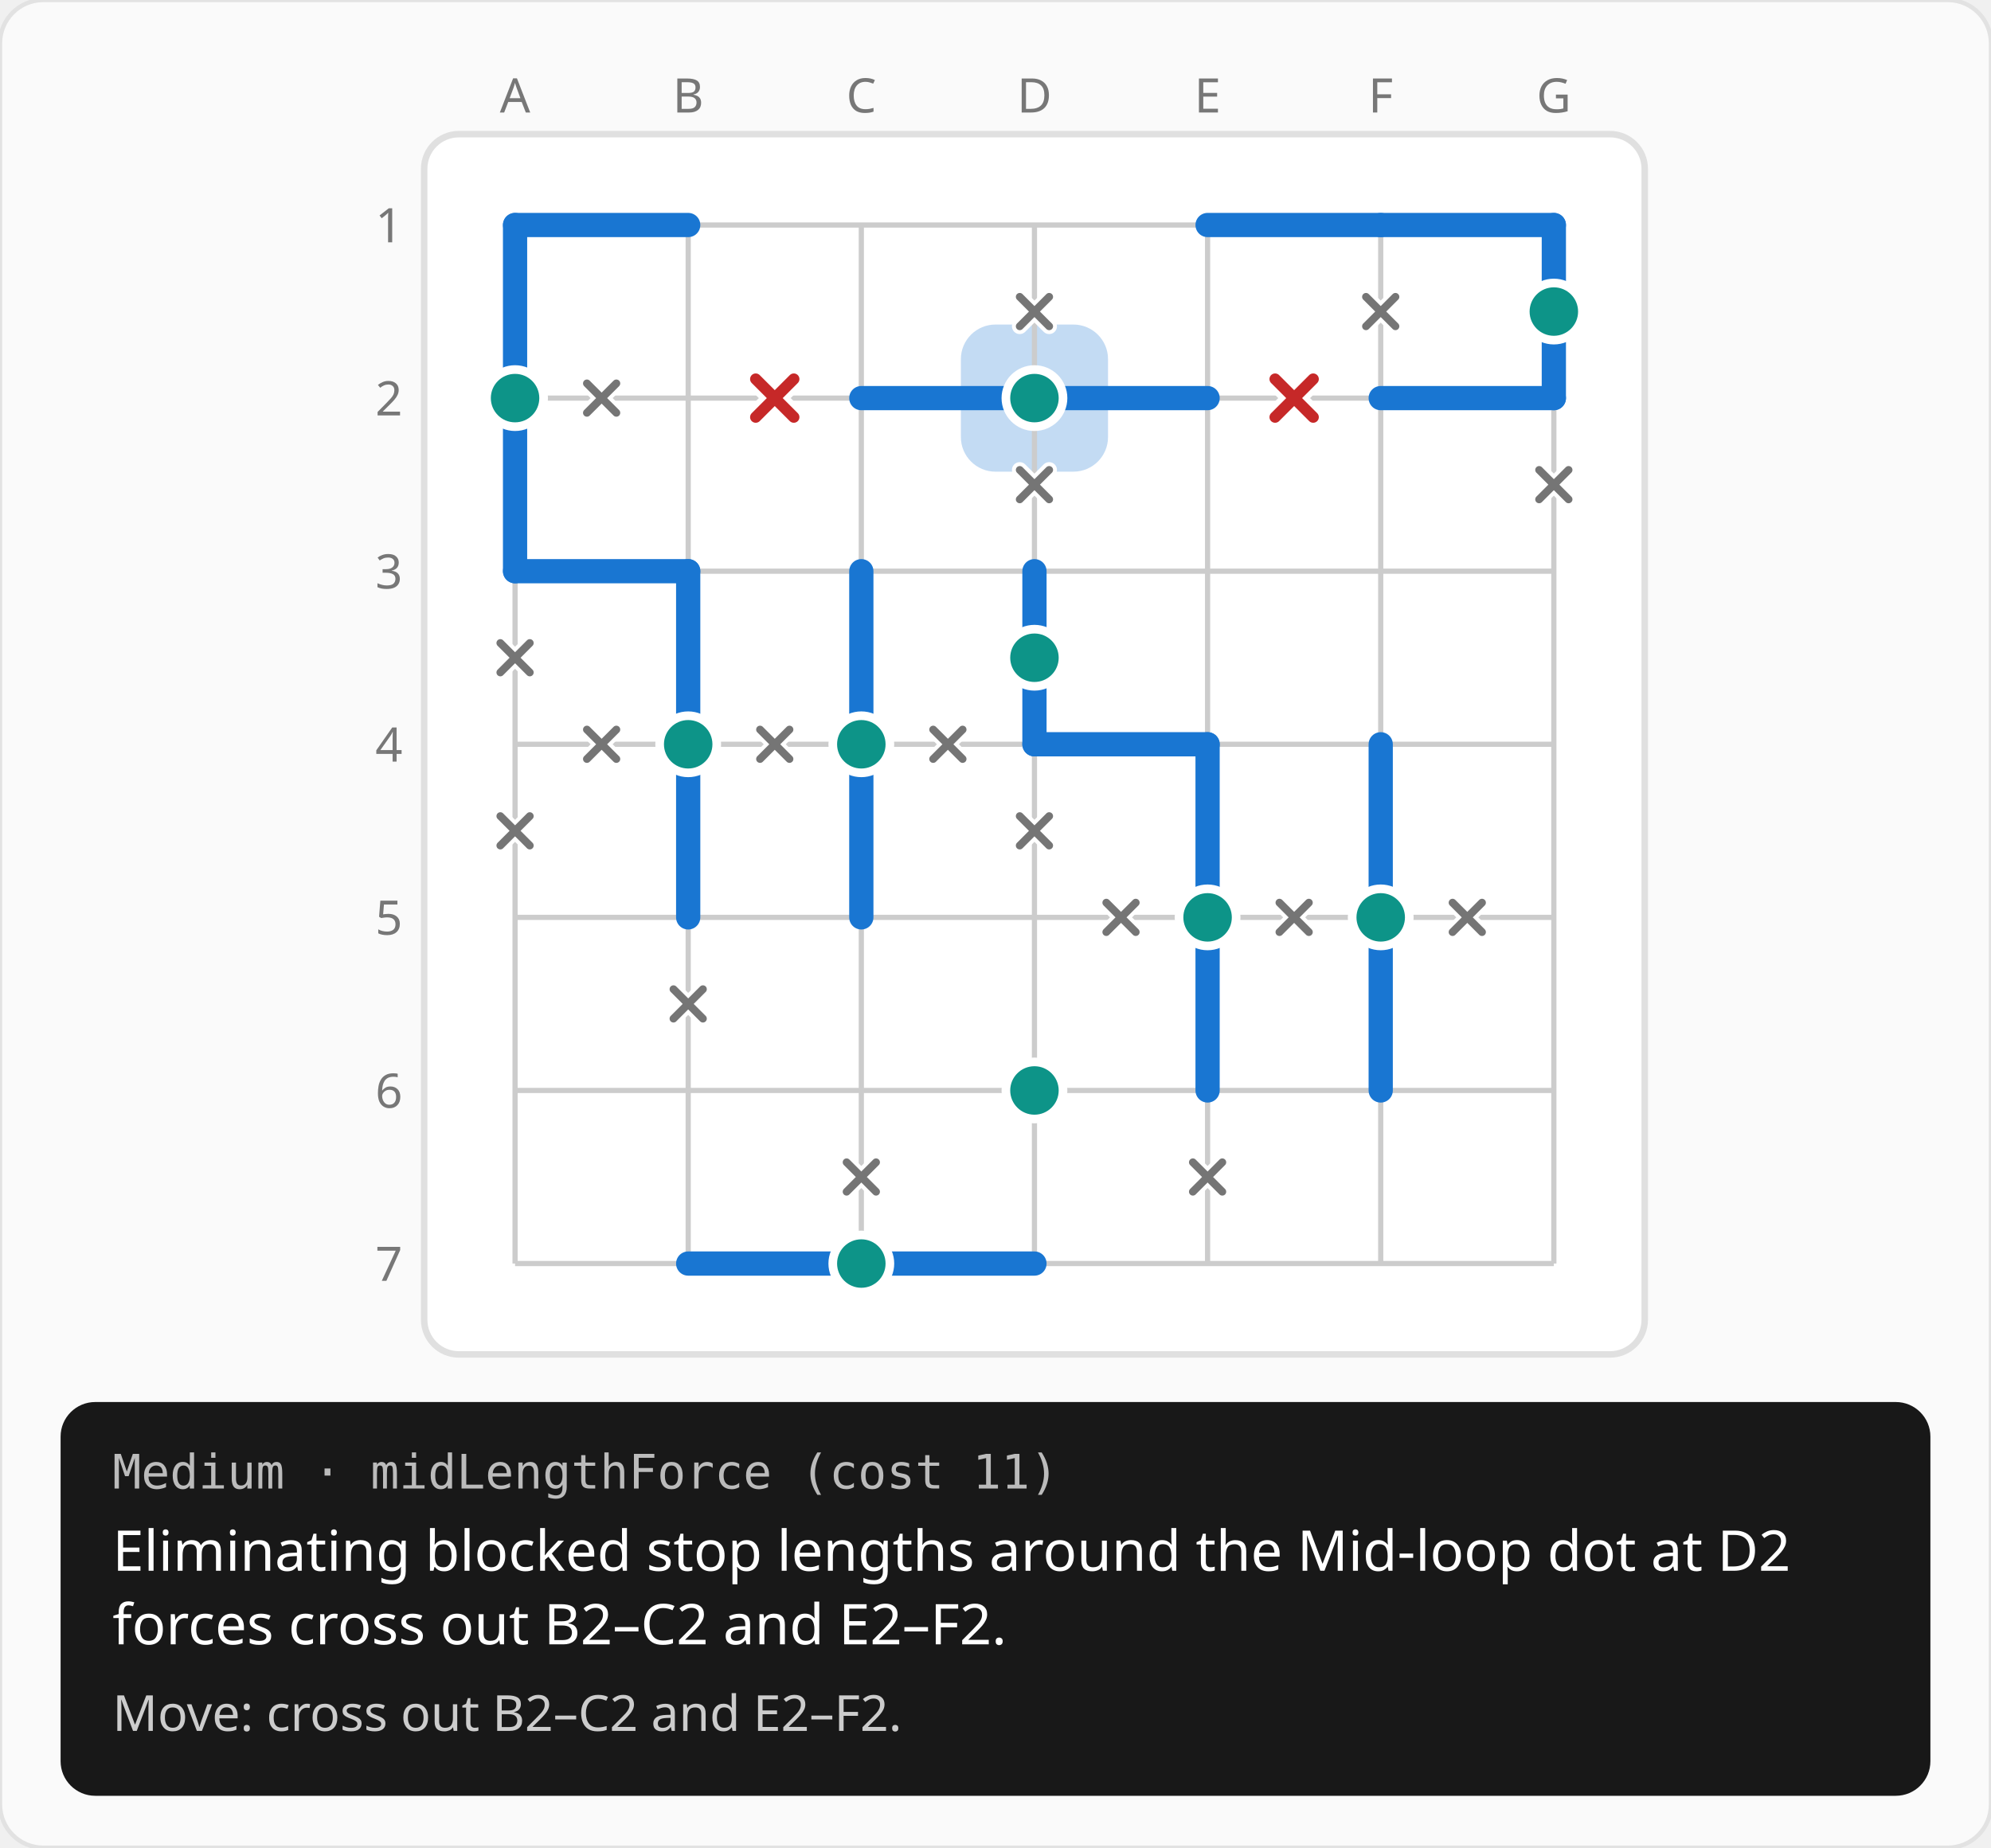
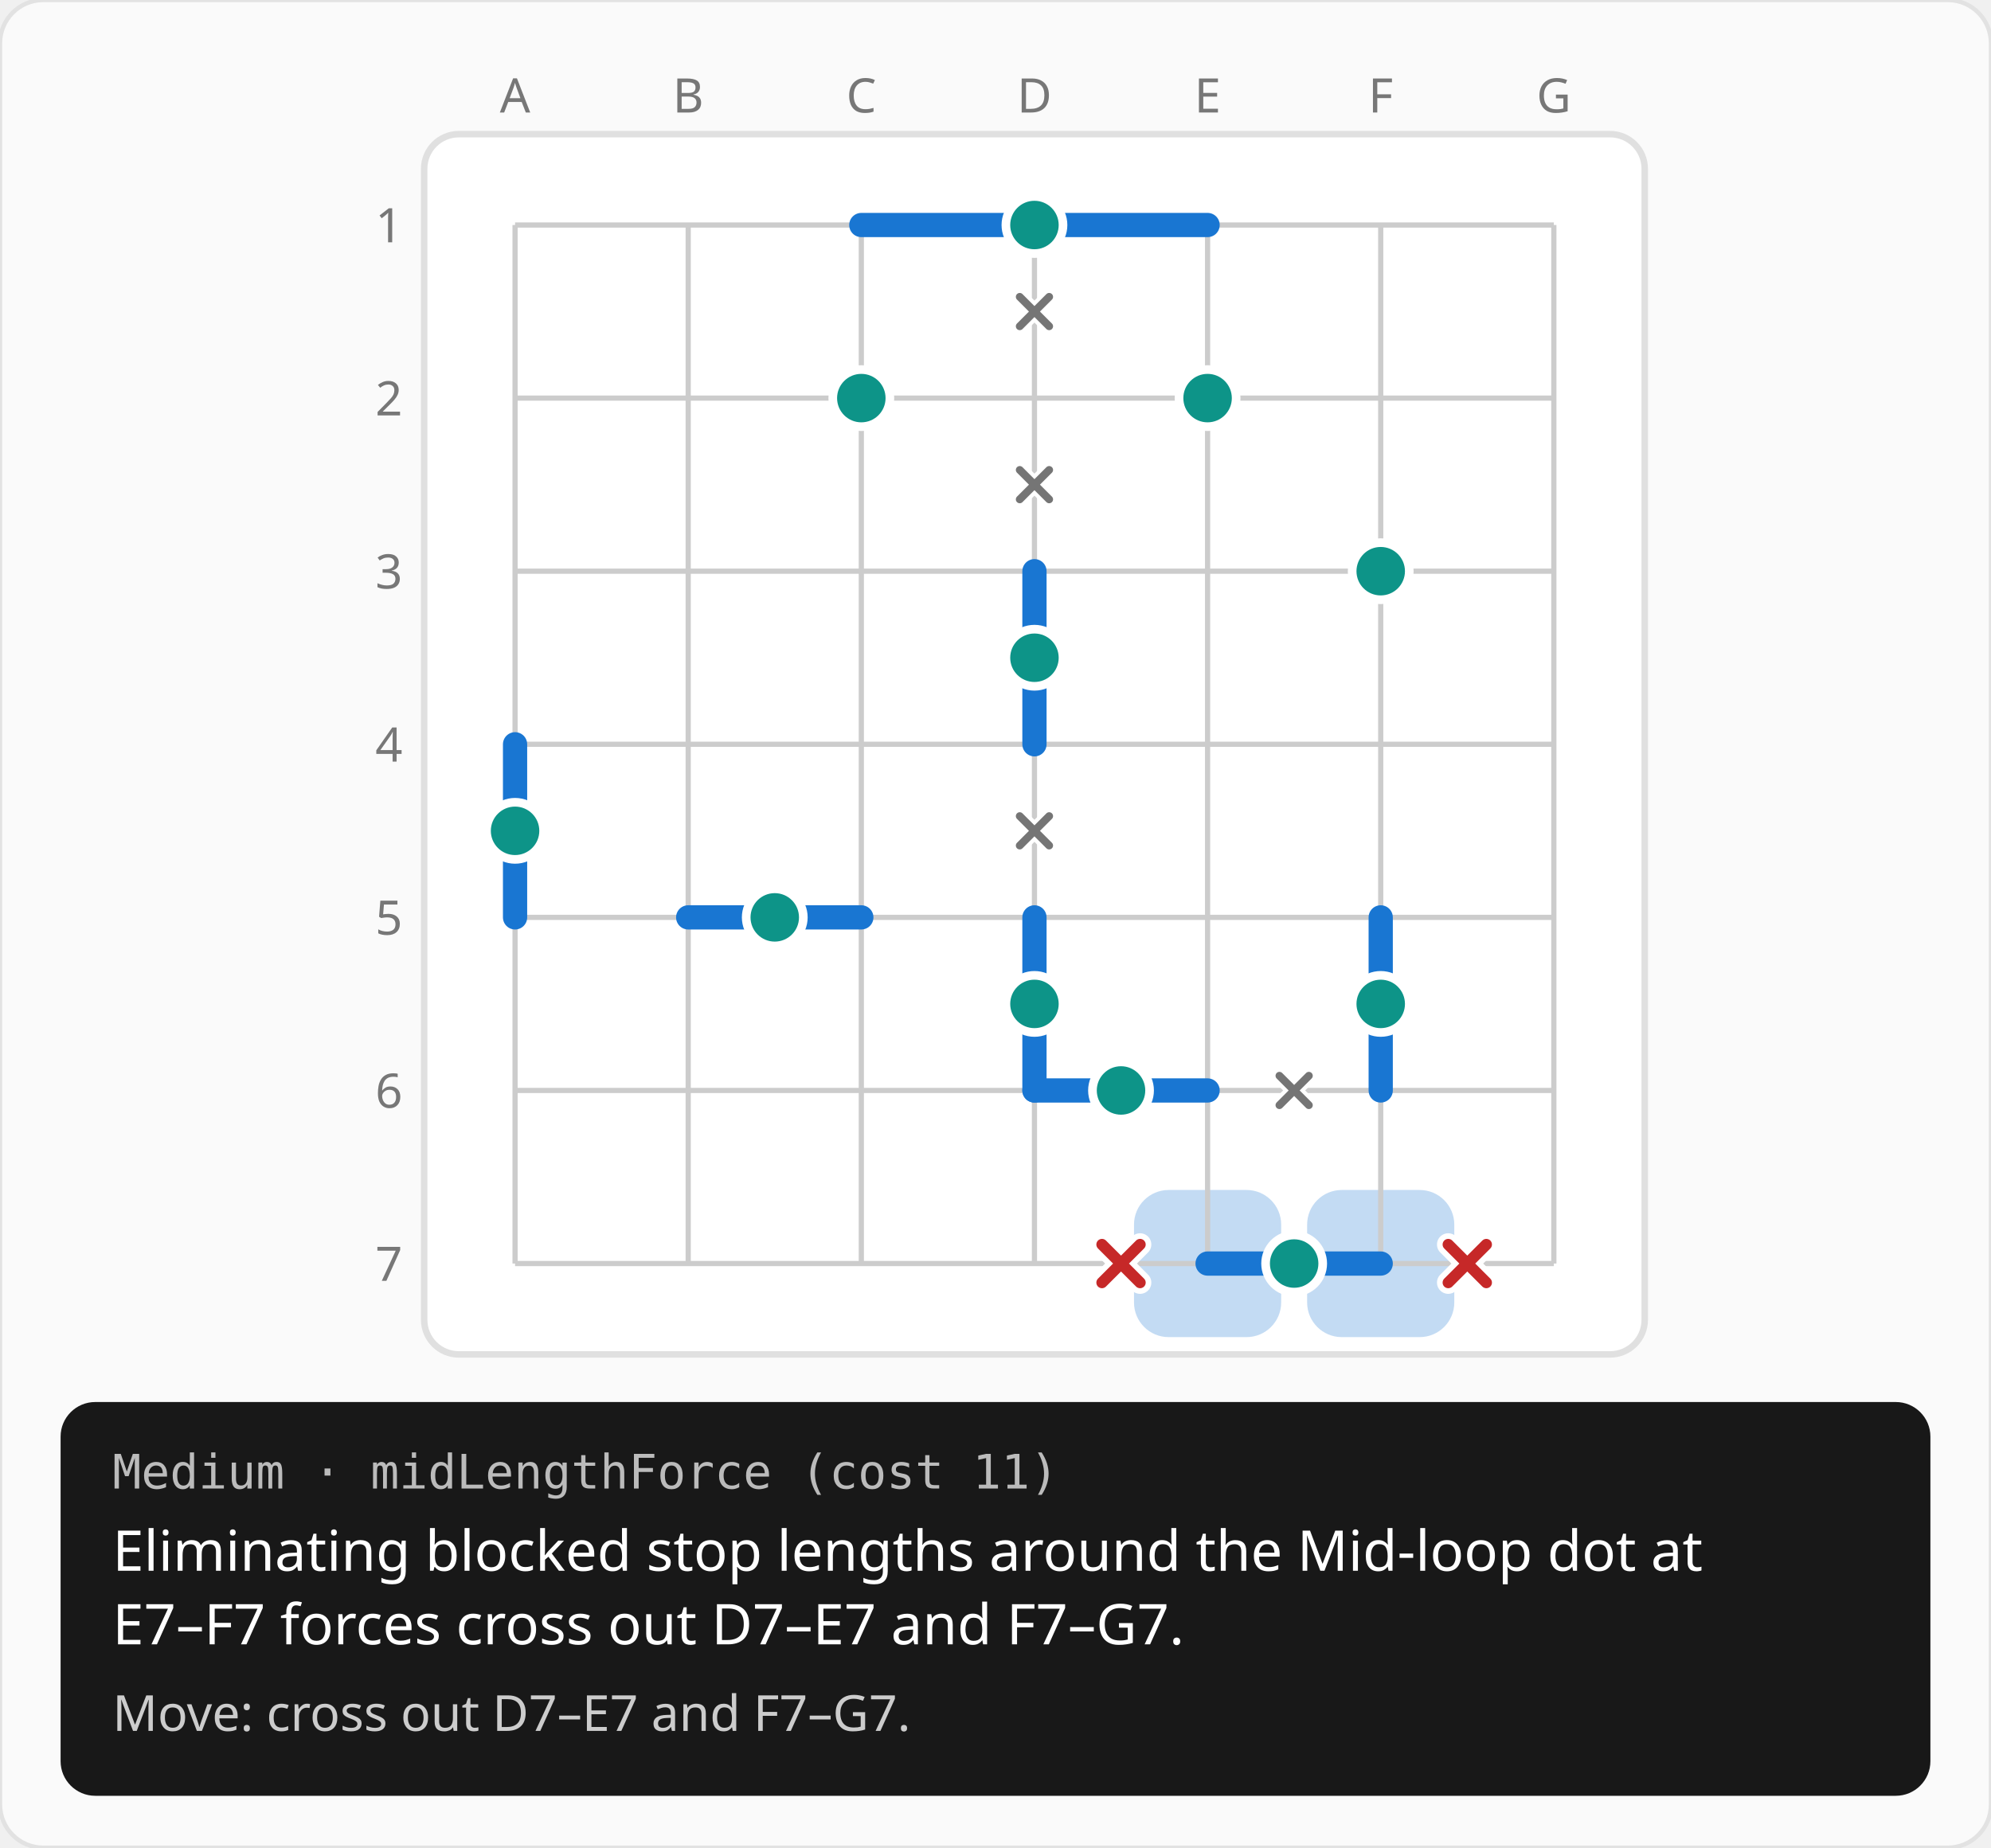
<svg xmlns="http://www.w3.org/2000/svg" width="460" height="427" viewBox="0 0 460 427">
  <rect width="460" height="427" rx="10" fill="#fafafa" stroke="#e2e2e2" />
  <defs>
    <pattern id="hatch" width="8" height="8" patternUnits="userSpaceOnUse" patternTransform="rotate(45)">
      <line x1="0" y1="0" x2="0" y2="8" stroke="#d55e00" stroke-width="3" opacity="0.55" />
    </pattern>
  </defs>
  <g transform="translate(79 12)">
    <text x="40" y="14" fill="#777777" font-size="11" font-family="system-ui, sans-serif" text-anchor="middle">A</text>
    <text x="80" y="14" fill="#777777" font-size="11" font-family="system-ui, sans-serif" text-anchor="middle">B</text>
    <text x="120" y="14" fill="#777777" font-size="11" font-family="system-ui, sans-serif" text-anchor="middle">C</text>
    <text x="160" y="14" fill="#777777" font-size="11" font-family="system-ui, sans-serif" text-anchor="middle">D</text>
    <text x="200" y="14" fill="#777777" font-size="11" font-family="system-ui, sans-serif" text-anchor="middle">E</text>
    <text x="240" y="14" fill="#777777" font-size="11" font-family="system-ui, sans-serif" text-anchor="middle">F</text>
    <text x="280" y="14" fill="#777777" font-size="11" font-family="system-ui, sans-serif" text-anchor="middle">G</text>
    <text x="14" y="44" fill="#777777" font-size="11" font-family="system-ui, sans-serif" text-anchor="end">1</text>
    <text x="14" y="84" fill="#777777" font-size="11" font-family="system-ui, sans-serif" text-anchor="end">2</text>
    <text x="14" y="124" fill="#777777" font-size="11" font-family="system-ui, sans-serif" text-anchor="end">3</text>
    <text x="14" y="164" fill="#777777" font-size="11" font-family="system-ui, sans-serif" text-anchor="end">4</text>
    <text x="14" y="204" fill="#777777" font-size="11" font-family="system-ui, sans-serif" text-anchor="end">5</text>
    <text x="14" y="244" fill="#777777" font-size="11" font-family="system-ui, sans-serif" text-anchor="end">6</text>
    <text x="14" y="284" fill="#777777" font-size="11" font-family="system-ui, sans-serif" text-anchor="end">7</text>
    <g transform="translate(18 18)">
      <rect x="1" y="1" width="282" height="282" rx="8" fill="#ffffff" stroke="#e0e0e0" stroke-width="1.5" />
-       <rect x="125" y="45" width="34" height="34" rx="8" fill="rgba(25,118,210,0.26)" />
+       <rect x="165" y="245" width="34" height="34" rx="8" fill="rgba(25,118,210,0.26)" />
+       <rect x="205" y="245" width="34" height="34" rx="8" fill="rgba(25,118,210,0.26)" />
      <line x1="22" y1="22" x2="262" y2="22" stroke="#cccccc" stroke-width="1.2" />
      <line x1="22" y1="62" x2="262" y2="62" stroke="#cccccc" stroke-width="1.2" />
      <line x1="22" y1="102" x2="262" y2="102" stroke="#cccccc" stroke-width="1.2" />
      <line x1="22" y1="142" x2="262" y2="142" stroke="#cccccc" stroke-width="1.2" />
      <line x1="22" y1="182" x2="262" y2="182" stroke="#cccccc" stroke-width="1.2" />
      <line x1="22" y1="222" x2="262" y2="222" stroke="#cccccc" stroke-width="1.2" />
      <line x1="22" y1="262" x2="262" y2="262" stroke="#cccccc" stroke-width="1.2" />
      <line x1="22" y1="22" x2="22" y2="262" stroke="#cccccc" stroke-width="1.2" />
      <line x1="62" y1="22" x2="62" y2="262" stroke="#cccccc" stroke-width="1.2" />
      <line x1="102" y1="22" x2="102" y2="262" stroke="#cccccc" stroke-width="1.2" />
      <line x1="142" y1="22" x2="142" y2="262" stroke="#cccccc" stroke-width="1.2" />
      <line x1="182" y1="22" x2="182" y2="262" stroke="#cccccc" stroke-width="1.2" />
      <line x1="222" y1="22" x2="222" y2="262" stroke="#cccccc" stroke-width="1.2" />
      <line x1="262" y1="22" x2="262" y2="262" stroke="#cccccc" stroke-width="1.2" />
-       <line x1="22" y1="22" x2="62" y2="22" stroke="#1976d2" stroke-width="5.6" stroke-linecap="round" />
-       <line x1="22" y1="22" x2="22" y2="62" stroke="#1976d2" stroke-width="5.6" stroke-linecap="round" />
-       <line x1="182" y1="22" x2="222" y2="22" stroke="#1976d2" stroke-width="5.6" stroke-linecap="round" />
-       <line x1="222" y1="22" x2="262" y2="22" stroke="#1976d2" stroke-width="5.6" stroke-linecap="round" />
-       <line x1="262" y1="22" x2="262" y2="62" stroke="#1976d2" stroke-width="5.6" stroke-linecap="round" />
-       <line x1="22" y1="62" x2="22" y2="102" stroke="#1976d2" stroke-width="5.6" stroke-linecap="round" />
-       <line x1="102" y1="62" x2="142" y2="62" stroke="#1976d2" stroke-width="5.6" stroke-linecap="round" />
-       <line x1="142" y1="62" x2="182" y2="62" stroke="#1976d2" stroke-width="5.6" stroke-linecap="round" />
-       <line x1="222" y1="62" x2="262" y2="62" stroke="#1976d2" stroke-width="5.6" stroke-linecap="round" />
-       <line x1="22" y1="102" x2="62" y2="102" stroke="#1976d2" stroke-width="5.6" stroke-linecap="round" />
-       <line x1="62" y1="102" x2="62" y2="142" stroke="#1976d2" stroke-width="5.6" stroke-linecap="round" />
-       <line x1="102" y1="102" x2="102" y2="142" stroke="#1976d2" stroke-width="5.6" stroke-linecap="round" />
+       <line x1="102" y1="22" x2="142" y2="22" stroke="#1976d2" stroke-width="5.6" stroke-linecap="round" />
+       <line x1="142" y1="22" x2="182" y2="22" stroke="#1976d2" stroke-width="5.6" stroke-linecap="round" />
      <line x1="142" y1="102" x2="142" y2="142" stroke="#1976d2" stroke-width="5.6" stroke-linecap="round" />
-       <line x1="62" y1="142" x2="62" y2="182" stroke="#1976d2" stroke-width="5.6" stroke-linecap="round" />
-       <line x1="102" y1="142" x2="102" y2="182" stroke="#1976d2" stroke-width="5.6" stroke-linecap="round" />
-       <line x1="142" y1="142" x2="182" y2="142" stroke="#1976d2" stroke-width="5.6" stroke-linecap="round" />
-       <line x1="182" y1="142" x2="182" y2="182" stroke="#1976d2" stroke-width="5.6" stroke-linecap="round" />
-       <line x1="222" y1="142" x2="222" y2="182" stroke="#1976d2" stroke-width="5.6" stroke-linecap="round" />
-       <line x1="182" y1="182" x2="182" y2="222" stroke="#1976d2" stroke-width="5.6" stroke-linecap="round" />
+       <line x1="22" y1="142" x2="22" y2="182" stroke="#1976d2" stroke-width="5.6" stroke-linecap="round" />
+       <line x1="62" y1="182" x2="102" y2="182" stroke="#1976d2" stroke-width="5.6" stroke-linecap="round" />
+       <line x1="142" y1="182" x2="142" y2="222" stroke="#1976d2" stroke-width="5.6" stroke-linecap="round" />
      <line x1="222" y1="182" x2="222" y2="222" stroke="#1976d2" stroke-width="5.6" stroke-linecap="round" />
-       <line x1="62" y1="262" x2="102" y2="262" stroke="#1976d2" stroke-width="5.6" stroke-linecap="round" />
-       <line x1="102" y1="262" x2="142" y2="262" stroke="#1976d2" stroke-width="5.6" stroke-linecap="round" />
-       <circle cx="262" cy="42" r="6.6" fill="#0d9488" stroke="#ffffff" stroke-width="2" />
-       <circle cx="22" cy="62" r="6.6" fill="#0d9488" stroke="#ffffff" stroke-width="2" />
-       <circle cx="142" cy="62" r="6.6" fill="#0d9488" stroke="#ffffff" stroke-width="2" />
+       <line x1="142" y1="222" x2="182" y2="222" stroke="#1976d2" stroke-width="5.6" stroke-linecap="round" />
+       <line x1="182" y1="262" x2="222" y2="262" stroke="#1976d2" stroke-width="5.6" stroke-linecap="round" />
+       <circle cx="142" cy="22" r="6.6" fill="#0d9488" stroke="#ffffff" stroke-width="2" />
+       <circle cx="102" cy="62" r="6.6" fill="#0d9488" stroke="#ffffff" stroke-width="2" />
+       <circle cx="182" cy="62" r="6.6" fill="#0d9488" stroke="#ffffff" stroke-width="2" />
      <circle cx="142" cy="122" r="6.6" fill="#0d9488" stroke="#ffffff" stroke-width="2" />
-       <circle cx="62" cy="142" r="6.6" fill="#0d9488" stroke="#ffffff" stroke-width="2" />
-       <circle cx="102" cy="142" r="6.6" fill="#0d9488" stroke="#ffffff" stroke-width="2" />
-       <circle cx="182" cy="182" r="6.6" fill="#0d9488" stroke="#ffffff" stroke-width="2" />
-       <circle cx="222" cy="182" r="6.6" fill="#0d9488" stroke="#ffffff" stroke-width="2" />
-       <circle cx="142" cy="222" r="6.6" fill="#0d9488" stroke="#ffffff" stroke-width="2" />
-       <circle cx="102" cy="262" r="6.6" fill="#0d9488" stroke="#ffffff" stroke-width="2" />
+       <circle cx="222" cy="102" r="6.6" fill="#0d9488" stroke="#ffffff" stroke-width="2" />
+       <circle cx="22" cy="162" r="6.6" fill="#0d9488" stroke="#ffffff" stroke-width="2" />
+       <circle cx="82" cy="182" r="6.6" fill="#0d9488" stroke="#ffffff" stroke-width="2" />
+       <circle cx="142" cy="202" r="6.6" fill="#0d9488" stroke="#ffffff" stroke-width="2" />
+       <circle cx="222" cy="202" r="6.6" fill="#0d9488" stroke="#ffffff" stroke-width="2" />
+       <circle cx="162" cy="222" r="6.6" fill="#0d9488" stroke="#ffffff" stroke-width="2" />
+       <circle cx="202" cy="262" r="6.6" fill="#0d9488" stroke="#ffffff" stroke-width="2" />
      <path d="M138.6 38.6L145.4 45.4M138.6 45.4L145.4 38.6" stroke="#ffffff" stroke-width="3.6" stroke-linecap="round" />
      <path d="M138.6 38.6L145.4 45.4M138.6 45.4L145.4 38.6" stroke="#757575" stroke-width="1.8" stroke-linecap="round" />
-       <path d="M218.6 38.6L225.4 45.4M218.6 45.4L225.4 38.6" stroke="#ffffff" stroke-width="3.6" stroke-linecap="round" />
-       <path d="M218.6 38.6L225.4 45.4M218.6 45.4L225.4 38.6" stroke="#757575" stroke-width="1.8" stroke-linecap="round" />
-       <path d="M38.6 58.6L45.4 65.4M38.6 65.4L45.4 58.6" stroke="#ffffff" stroke-width="3.6" stroke-linecap="round" />
-       <path d="M38.6 58.6L45.4 65.4M38.6 65.4L45.4 58.6" stroke="#757575" stroke-width="1.8" stroke-linecap="round" />
      <path d="M138.6 78.6L145.4 85.4M138.6 85.4L145.4 78.6" stroke="#ffffff" stroke-width="3.6" stroke-linecap="round" />
      <path d="M138.6 78.6L145.4 85.4M138.6 85.4L145.4 78.6" stroke="#757575" stroke-width="1.8" stroke-linecap="round" />
-       <path d="M258.6 78.6L265.4 85.4M258.6 85.4L265.4 78.6" stroke="#ffffff" stroke-width="3.6" stroke-linecap="round" />
-       <path d="M258.6 78.6L265.4 85.4M258.6 85.4L265.4 78.6" stroke="#757575" stroke-width="1.8" stroke-linecap="round" />
-       <path d="M18.6 118.6L25.4 125.4M18.6 125.4L25.4 118.6" stroke="#ffffff" stroke-width="3.6" stroke-linecap="round" />
-       <path d="M18.6 118.6L25.4 125.4M18.6 125.4L25.4 118.6" stroke="#757575" stroke-width="1.8" stroke-linecap="round" />
-       <path d="M38.6 138.6L45.4 145.4M38.6 145.4L45.4 138.6" stroke="#ffffff" stroke-width="3.6" stroke-linecap="round" />
-       <path d="M38.6 138.6L45.4 145.4M38.6 145.4L45.4 138.6" stroke="#757575" stroke-width="1.8" stroke-linecap="round" />
-       <path d="M18.6 158.6L25.4 165.4M18.6 165.4L25.4 158.6" stroke="#ffffff" stroke-width="3.6" stroke-linecap="round" />
-       <path d="M18.6 158.6L25.4 165.4M18.6 165.4L25.4 158.6" stroke="#757575" stroke-width="1.8" stroke-linecap="round" />
-       <path d="M78.6 138.6L85.4 145.4M78.6 145.4L85.4 138.6" stroke="#ffffff" stroke-width="3.6" stroke-linecap="round" />
-       <path d="M78.6 138.6L85.4 145.4M78.6 145.4L85.4 138.6" stroke="#757575" stroke-width="1.8" stroke-linecap="round" />
-       <path d="M118.6 138.6L125.4 145.4M118.6 145.4L125.4 138.6" stroke="#ffffff" stroke-width="3.6" stroke-linecap="round" />
-       <path d="M118.6 138.6L125.4 145.4M118.6 145.4L125.4 138.6" stroke="#757575" stroke-width="1.8" stroke-linecap="round" />
      <path d="M138.6 158.6L145.4 165.4M138.6 165.4L145.4 158.6" stroke="#ffffff" stroke-width="3.6" stroke-linecap="round" />
      <path d="M138.6 158.6L145.4 165.4M138.6 165.4L145.4 158.6" stroke="#757575" stroke-width="1.8" stroke-linecap="round" />
-       <path d="M58.6 198.6L65.4 205.4M58.6 205.4L65.4 198.6" stroke="#ffffff" stroke-width="3.6" stroke-linecap="round" />
-       <path d="M58.6 198.6L65.4 205.4M58.6 205.4L65.4 198.6" stroke="#757575" stroke-width="1.8" stroke-linecap="round" />
-       <path d="M158.6 178.6L165.4 185.4M158.6 185.4L165.4 178.6" stroke="#ffffff" stroke-width="3.6" stroke-linecap="round" />
-       <path d="M158.6 178.6L165.4 185.4M158.6 185.4L165.4 178.6" stroke="#757575" stroke-width="1.8" stroke-linecap="round" />
-       <path d="M198.6 178.6L205.4 185.4M198.6 185.4L205.4 178.6" stroke="#ffffff" stroke-width="3.6" stroke-linecap="round" />
-       <path d="M198.6 178.6L205.4 185.4M198.6 185.4L205.4 178.6" stroke="#757575" stroke-width="1.8" stroke-linecap="round" />
-       <path d="M238.6 178.6L245.4 185.4M238.6 185.4L245.4 178.6" stroke="#ffffff" stroke-width="3.6" stroke-linecap="round" />
-       <path d="M238.6 178.6L245.4 185.4M238.6 185.4L245.4 178.6" stroke="#757575" stroke-width="1.8" stroke-linecap="round" />
-       <path d="M98.6 238.6L105.4 245.4M98.6 245.4L105.4 238.6" stroke="#ffffff" stroke-width="3.6" stroke-linecap="round" />
-       <path d="M98.6 238.6L105.4 245.4M98.6 245.4L105.4 238.6" stroke="#757575" stroke-width="1.8" stroke-linecap="round" />
-       <path d="M178.6 238.6L185.4 245.4M178.6 245.4L185.4 238.6" stroke="#ffffff" stroke-width="3.6" stroke-linecap="round" />
-       <path d="M178.6 238.6L185.4 245.4M178.6 245.4L185.4 238.6" stroke="#757575" stroke-width="1.8" stroke-linecap="round" />
-       <path d="M77.6 57.6L86.4 66.4M77.6 66.4L86.4 57.6" stroke="#ffffff" stroke-width="5.2" stroke-linecap="round" />
-       <path d="M77.6 57.6L86.4 66.4M77.6 66.4L86.4 57.6" stroke="#c62828" stroke-width="2.6" stroke-linecap="round" />
-       <path d="M197.6 57.6L206.4 66.4M197.6 66.4L206.4 57.6" stroke="#ffffff" stroke-width="5.2" stroke-linecap="round" />
-       <path d="M197.6 57.6L206.4 66.4M197.6 66.4L206.4 57.6" stroke="#c62828" stroke-width="2.6" stroke-linecap="round" />
+       <path d="M198.6 218.6L205.4 225.4M198.6 225.4L205.4 218.6" stroke="#ffffff" stroke-width="3.6" stroke-linecap="round" />
+       <path d="M198.6 218.6L205.4 225.4M198.6 225.4L205.4 218.6" stroke="#757575" stroke-width="1.8" stroke-linecap="round" />
+       <path d="M157.6 257.6L166.4 266.4M157.6 266.4L166.4 257.6" stroke="#ffffff" stroke-width="5.2" stroke-linecap="round" />
+       <path d="M157.6 257.6L166.4 266.4M157.6 266.4L166.4 257.6" stroke="#c62828" stroke-width="2.6" stroke-linecap="round" />
+       <path d="M237.6 257.6L246.4 266.4M237.6 266.4L246.4 257.6" stroke="#ffffff" stroke-width="5.2" stroke-linecap="round" />
+       <path d="M237.6 257.6L246.4 266.4M237.6 266.4L246.4 257.6" stroke="#c62828" stroke-width="2.6" stroke-linecap="round" />
    </g>
  </g>
  <rect x="14" y="324" width="432" height="91" rx="8" fill="#181818" />
  <text x="26" y="344" fill="#bbbbbb" font-size="11" font-family="ui-monospace, Menlo, monospace">Medium · midLengthForce (cost 11)</text>
-   <text x="26" y="363" fill="#ffffff" font-size="13" font-family="system-ui, sans-serif">Eliminating blocked stop lengths around the Mid-loop dot at D2</text>
-   <text x="26" y="380" fill="#ffffff" font-size="13" font-family="system-ui, sans-serif">forces cross out B2–C2 and E2–F2.</text>
-   <text x="26" y="400" fill="#cccccc" font-size="11.5" font-family="system-ui, sans-serif">Move: cross out B2–C2 and E2–F2.</text>
+   <text x="26" y="363" fill="#ffffff" font-size="13" font-family="system-ui, sans-serif">Eliminating blocked stop lengths around the Mid-loop dot at</text>
+   <text x="26" y="380" fill="#ffffff" font-size="13" font-family="system-ui, sans-serif">E7–F7 forces cross out D7–E7 and F7–G7.</text>
+   <text x="26" y="400" fill="#cccccc" font-size="11.5" font-family="system-ui, sans-serif">Move: cross out D7–E7 and F7–G7.</text>
</svg>
